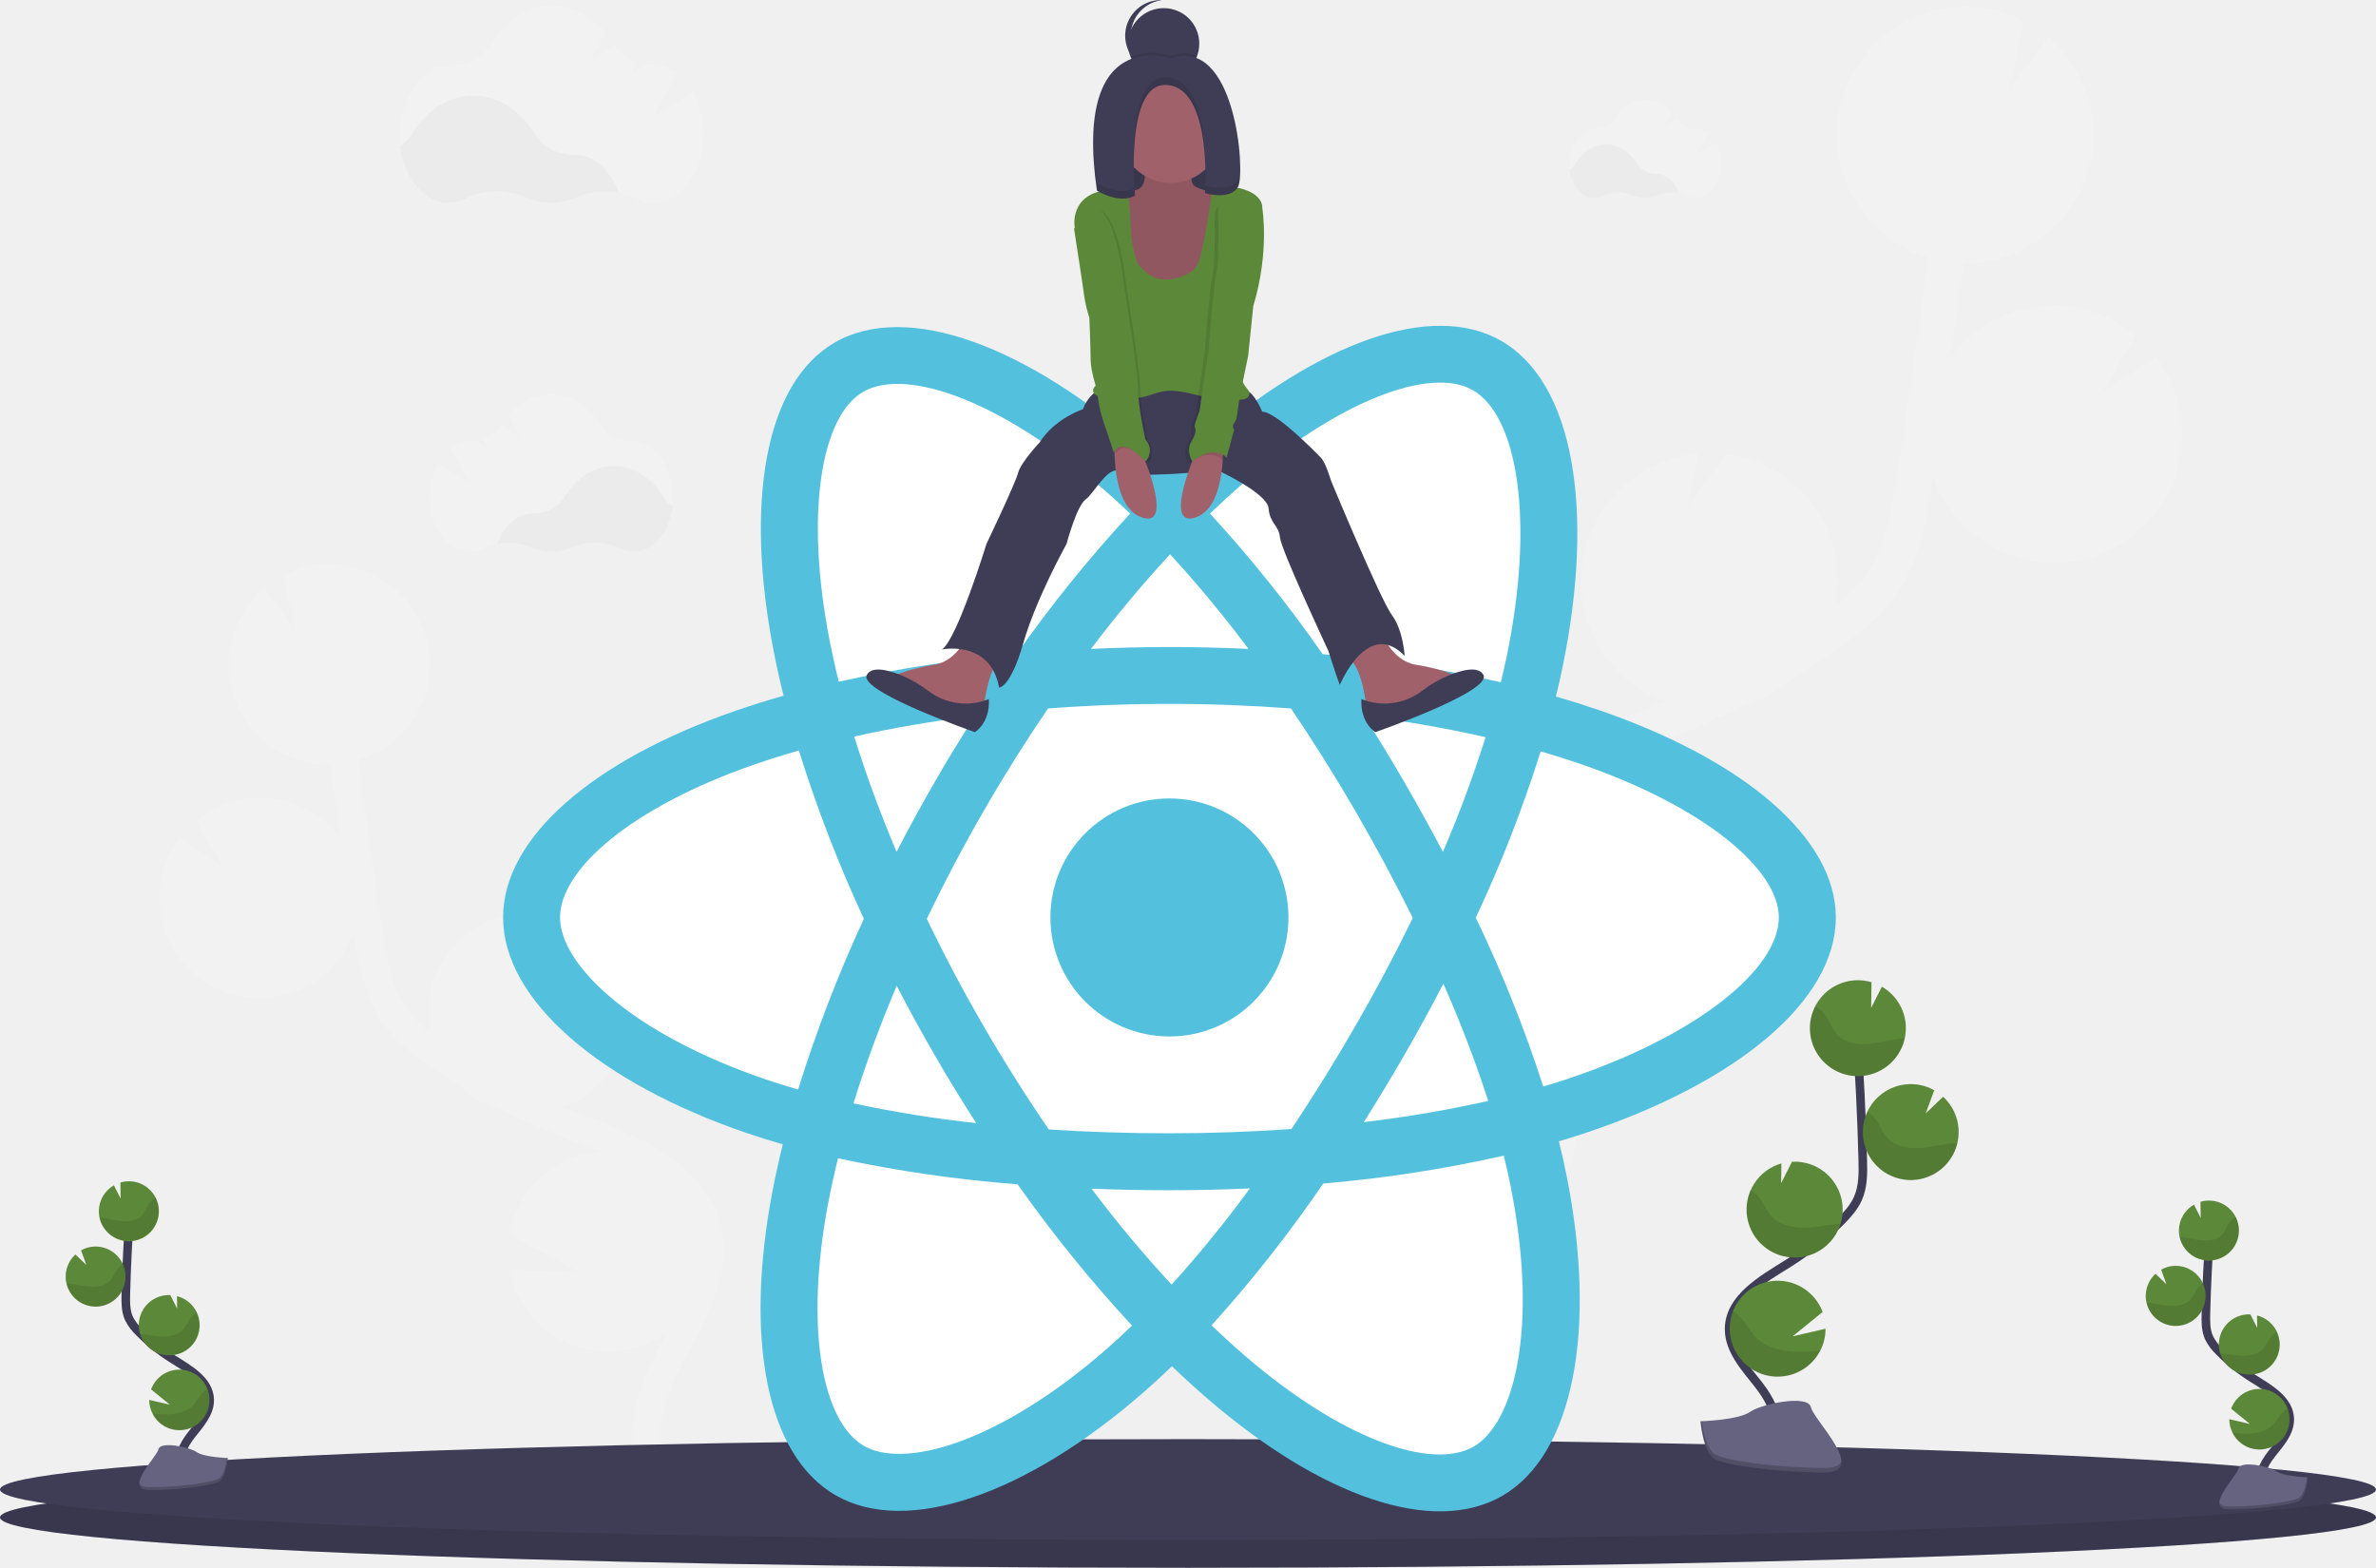
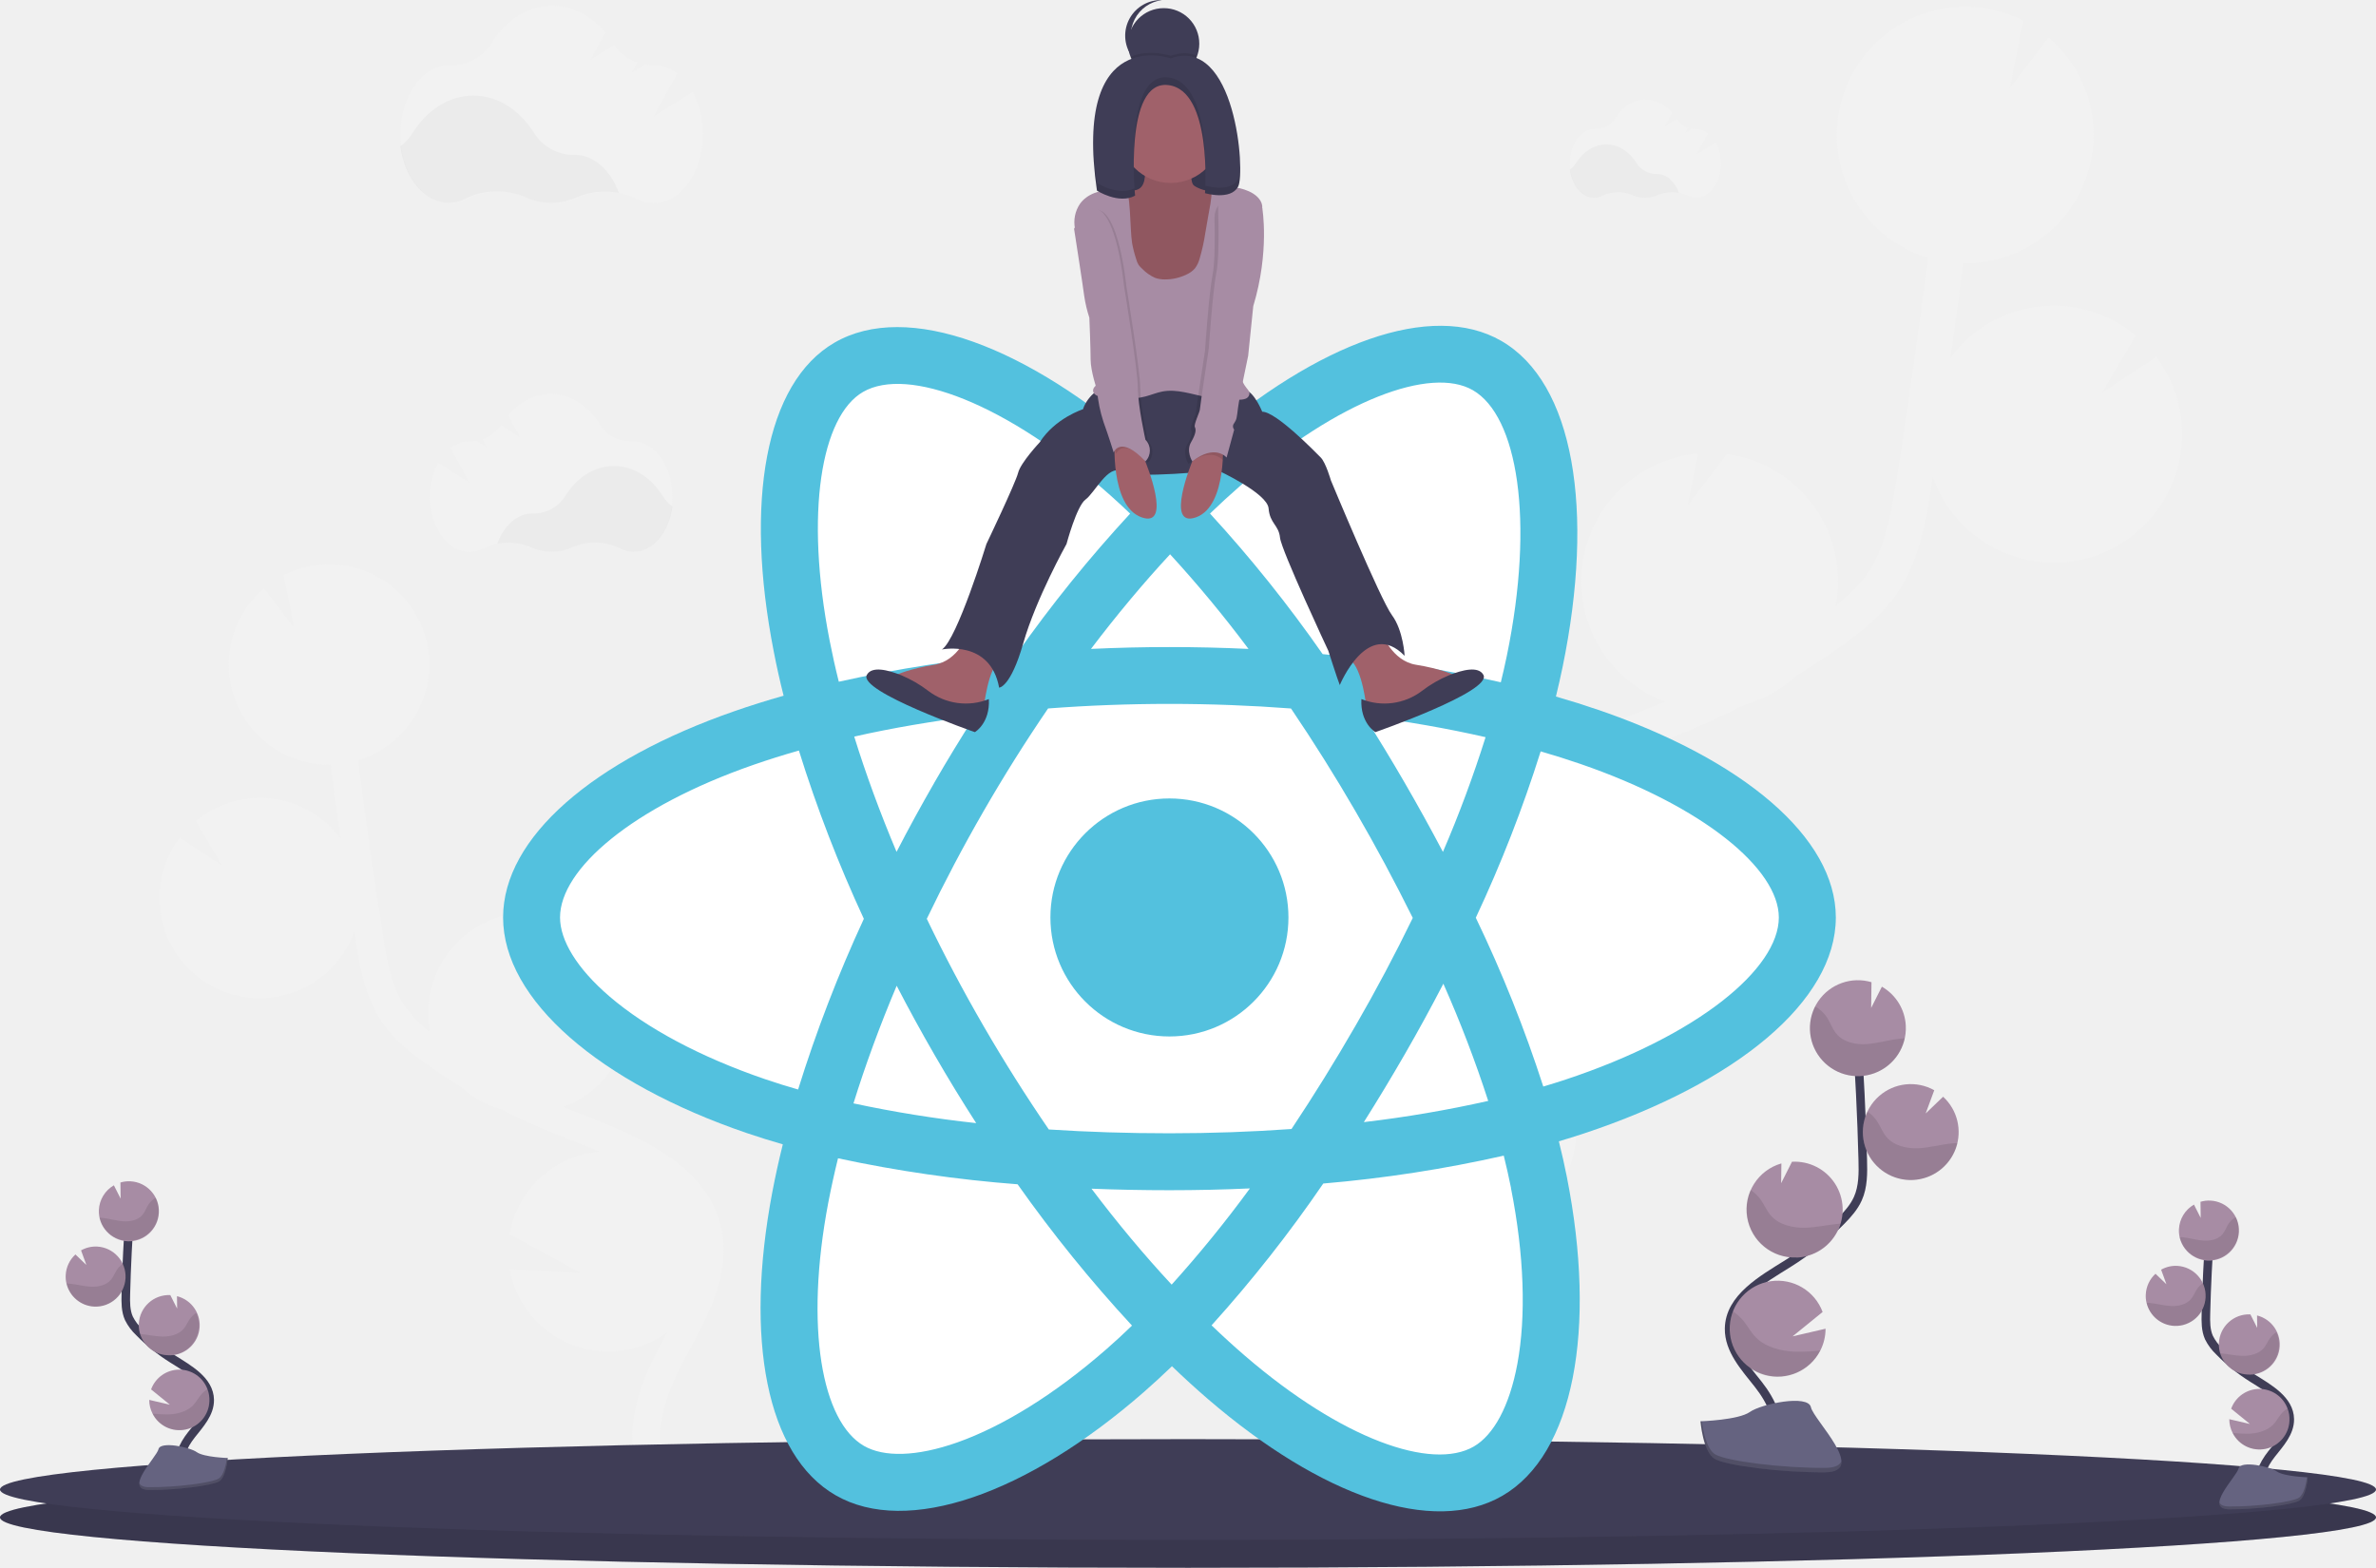
<svg xmlns="http://www.w3.org/2000/svg" data-name="Layer 1" width="1108" height="731.18" viewBox="0 0 1108 731.18">
  <path d="M767.68 330.79l6.89-2.7c.66-.26 1.31-.54 2-.81a59.85 59.85 0 0115.28-115.77l-4.8 24.2 18.22-23.92h.16a59.87 59.87 0 0151.16 67.45c-.15 1.13-.39 2.23-.6 3.34 5.61-4.43 10.87-9.32 14.81-15 8-11.54 10.71-25.76 13.47-43.17 5.47-34.48 10.4-69.34 14.84-104.18a59.83 59.83 0 01-42-65.36c.25-1.82.6-3.59 1-5.34.1-.44.2-.88.31-1.31.43-1.69.91-3.35 1.47-5 .09-.27.21-.52.3-.78.5-1.37 1-2.72 1.65-4 .22-.5.44-1 .67-1.47a57.69 57.69 0 012.22-4.19c.27-.45.56-.88.83-1.33.62-1 1.27-2 1.94-2.93.36-.5.71-1 1.08-1.49l.27-.39a59.81 59.81 0 0174.64-17l-6.24 31.49 18-23.64a59.5 59.5 0 0116.32 68.62h.07c-.17.4-.38.78-.55 1.18-.33.74-.67 1.47-1 2.2-.46.93-1 1.84-1.45 2.74-.38.68-.75 1.36-1.16 2-.59 1-1.23 1.9-1.87 2.83-.38.54-.73 1.1-1.12 1.63-1 1.39-2.12 2.72-3.26 4-.4.45-.83.86-1.25 1.3-.81.86-1.62 1.71-2.48 2.52-.53.5-1.09 1-1.64 1.46-.79.7-1.6 1.38-2.43 2-.59.47-1.19.92-1.79 1.36a77.101 77.101 0 01-4.45 2.96c-1 .61-2.05 1.17-3.1 1.72-.53.27-1 .57-1.59.83-1.58.77-3.2 1.48-4.85 2.11-.31.12-.64.21-.95.32-1.38.5-2.77 1-4.18 1.35-.61.17-1.23.31-1.85.46-1.15.28-2.31.54-3.48.76q-1 .18-2.07.33c-1.15.17-2.31.3-3.48.4-.69.06-1.37.12-2.07.16-1.26.06-2.53.07-3.8.06a2.08 2.08 0 00-.25 0q-2.82 22-5.92 44a59.82 59.82 0 0186.4-10.32l-15.68 26.58 25.21-16.59a59.68 59.68 0 0111.5 44.16 58.76 58.76 0 01-4.5 15.94 59.83 59.83 0 01-111.19-4c-.23 1.48-.45 3-.68 4.46-2.44 15.35-5.47 34.46-16.23 50-7.29 10.56-17.33 18.36-27.09 25.22q-9.52 6.7-19.48 12.77a59.85 59.85 0 01-24.53 13.74q-16 8.19-32.69 14.81l-6.95 2.72c-6.25 2.44-12.65 4.94-19 7.6 1 .09 2 .17 3 .3a59.9 59.9 0 0150.86 49.05l-42.31 23.11 42.18-1.89A59.16 59.16 0 01797 450.13a59.87 59.87 0 01-82.7 11.74l2.1 3.91c1.4 2.58 2.78 5.15 4.12 7.7 18.33 34.74 19.66 64.74 3.75 84.49l-13-10.45c15.49-19.22 3.2-49.77-5.5-66.27-1.32-2.5-2.68-5-4-7.56-11.77-21.83-25.12-46.57-19.77-72.9 8-39.7 51.05-56.5 85.68-70zM269.6 519.01l-5.38-2.11c-.52-.2-1-.43-1.54-.63a46.75 46.75 0 00-11.94-90.42l3.75 18.9-14.22-18.68h-.13a46.76 46.76 0 00-40 52.68c.12.89.31 1.74.47 2.61a55.84 55.84 0 01-11.56-11.73c-6.23-9-8.37-20.12-10.53-33.71-4.23-26.93-8.07-54.15-11.52-81.33a46.72 46.72 0 0032.77-51.05c-.2-1.42-.47-2.8-.79-4.17l-.24-1a48.36 48.36 0 00-1.15-3.88c-.07-.21-.16-.41-.24-.61a48.24 48.24 0 00-1.28-3.15c-.18-.38-.35-.77-.53-1.15-.54-1.11-1.11-2.2-1.73-3.26-.21-.36-.44-.7-.65-1-.49-.78-1-1.55-1.52-2.29-.28-.39-.55-.79-.84-1.17l-.21-.3a46.76 46.76 0 00-58.29-13.32l4.88 24.6-14.07-18.46a46.48 46.48 0 00-12.75 53.59h-.05c.13.31.29.61.43.92.26.58.52 1.15.8 1.72q.54 1.08 1.14 2.13c.29.54.58 1.07.9 1.59.46.75 1 1.48 1.46 2.21.3.42.57.86.88 1.27.8 1.08 1.65 2.12 2.54 3.13.31.35.65.67 1 1 .63.67 1.27 1.33 1.94 2 .41.4.85.77 1.28 1.14q.93.83 1.89 1.59c.46.36.93.71 1.4 1.06.68.49 1.37 1 2.06 1.41.47.31.94.61 1.42.9.79.48 1.6.91 2.42 1.34.42.22.82.45 1.24.66 1.24.6 2.5 1.15 3.79 1.64.24.1.5.16.74.25 1.07.39 2.16.75 3.27 1.06.47.13 1 .24 1.44.35.9.22 1.8.43 2.72.6l1.61.26c.9.13 1.81.23 2.72.31.54.05 1.07.09 1.62.12 1 .05 2 .06 3 .05h.19q2.2 17.22 4.62 34.41a46.71 46.71 0 00-67.48-8.14l12.14 20.64-19.68-12.95a46.57 46.57 0 00-9 34.49 45.8 45.8 0 003.53 12.46 46.73 46.73 0 0086.84-3.12c.18 1.15.35 2.32.53 3.48 1.9 12 4.27 26.92 12.67 39.08 5.7 8.24 13.54 14.33 21.16 19.69q7.44 5.24 15.21 10a46.88 46.88 0 0019.16 10.74c8.32 4.26 16.84 8.14 25.54 11.56l5.42 2.13c4.88 1.9 9.88 3.85 14.81 5.93-.78.07-1.57.13-2.36.24a46.77 46.77 0 00-39.72 38.27l33 18-32.94-1.47a46.78 46.78 0 0073.57 29.2c-.55 1-1.09 2-1.64 3.05-1.09 2-2.17 4-3.22 6-14.31 27.13-15.35 50.57-2.92 66l10.13-8.16c-12.1-15-2.5-38.87 4.3-51.76 1-1.95 2.09-3.92 3.16-5.9 9.19-17 19.61-36.37 15.46-56.94-6.21-30.94-39.86-44.02-66.9-54.6z" fill="#f2f2f2" />
  <ellipse cx="554" cy="707.68" rx="554" ry="23.5" fill="#3f3d56" />
  <ellipse cx="554" cy="707.68" rx="554" ry="23.5" opacity=".1" />
  <ellipse cx="554" cy="694.68" rx="554" ry="23.5" fill="#3f3d56" />
  <path d="M85 686.32c-3-5.51.4-12.26 4.28-17.18s8.61-10 8.51-16.29c-.14-9-9.7-14.31-17.33-19.08a84.78 84.78 0 01-15.56-12.51 23 23 0 01-4.78-6.4c-1.58-3.52-1.53-7.52-1.43-11.38q.5-19.26 1.9-38.48" fill="none" stroke="#3f3d56" stroke-miterlimit="10" stroke-width="4" />
-   <path d="M46.11 564.29a14 14 0 017-11.49l3.14 6.21-.09-7.52a13.86 13.86 0 014.62-.56 14 14 0 11-14.67 13.36zm25.03 95a14 14 0 0026.5-5.76 13.82 13.82 0 00-.91-5.69 14 14 0 00-26.27.15l8.77 7.13-9.64-2.24a13.89 13.89 0 001.55 6.41zm6.93-27.25a14 14 0 004.46-27.54l.07 5.79-3.18-6.29a14.04 14.04 0 00-1.31 28.05zM44 609.37a14.016 14.016 0 001.32-28 13.88 13.88 0 00-7.52 1.78l2.48 6.8-5.11-4.9a14 14 0 00-4.53 9.69 13.33 13.33 0 00.36 3.85 14 14 0 0013 10.78z" fill="#5c8839" />
+   <path d="M46.11 564.29a14 14 0 017-11.49l3.14 6.21-.09-7.52a13.86 13.86 0 014.62-.56 14 14 0 11-14.67 13.36zm25.03 95a14 14 0 0026.5-5.76 13.82 13.82 0 00-.91-5.69 14 14 0 00-26.27.15l8.77 7.13-9.64-2.24a13.89 13.89 0 001.55 6.41zm6.93-27.25a14 14 0 004.46-27.54l.07 5.79-3.18-6.29a14.04 14.04 0 00-1.31 28.05zM44 609.37a14.016 14.016 0 001.32-28 13.88 13.88 0 00-7.52 1.78l2.48 6.8-5.11-4.9a14 14 0 00-4.53 9.69 13.33 13.33 0 00.36 3.85 14 14 0 0013 10.78z" fill="#a78ca4" />
  <path d="M48 568.03c3.24.36 6.39 1.37 9.64 1.57s6.82-.58 8.88-3.1c1.11-1.37 1.66-3.09 2.59-4.57a10.08 10.08 0 013.54-3.33 14 14 0 11-26.24 9.32c.53.02 1.06.06 1.59.11zm-4 41.34a14 14 0 0013.35-20 10.4 10.4 0 00-2.82 2.83c-1 1.51-1.61 3.25-2.78 4.64-2.19 2.57-5.92 3.41-9.31 3.25s-6.66-1.11-10-1.42c-.47 0-.94-.08-1.41-.09A14 14 0 0044 609.37zm34.07 22.67a14 14 0 0013.47-19.76 11.36 11.36 0 00-3 2.85c-1.09 1.54-1.77 3.31-3 4.73-2.36 2.64-6.34 3.57-9.93 3.48s-6.82-.93-10.28-1.19a14 14 0 0012.74 9.89zm-6.93 27.25a14 14 0 0026.5-5.76 13.82 13.82 0 00-.91-5.69 14 14 0 00-3.08 2.74c-1.34 1.63-2.21 3.47-3.76 5-2.87 2.82-7.5 4-11.62 4.09a62.35 62.35 0 01-7.13-.38z" opacity=".1" />
  <path d="M106.19 679.98s-11.08-.34-14.41-2.72-17-5.22-17.87-1.4-16.65 19-4.14 19.06 29.06-2 32.39-4 4.03-10.94 4.03-10.94z" fill="#656380" />
  <path d="M69.54 693.59c12.51.1 29.06-2 32.4-4 2.53-1.54 3.54-7.09 3.88-9.65h.37s-.7 8.93-4 11-19.89 4.08-32.39 4c-3.61 0-4.86-1.31-4.79-3.22.47 1.13 1.85 1.87 4.53 1.87z" opacity=".2" />
  <path d="M1055 695.32c-3-5.51.4-12.26 4.28-17.18s8.61-10 8.51-16.29c-.14-9-9.7-14.31-17.33-19.08a84.78 84.78 0 01-15.56-12.51 23 23 0 01-4.78-6.4c-1.58-3.52-1.53-7.52-1.43-11.38q.49-19.26 1.9-38.48" fill="none" stroke="#3f3d56" stroke-miterlimit="10" stroke-width="4" />
-   <path d="M1016.11 573.29a14 14 0 017-11.49l3.14 6.21-.09-7.52a13.86 13.86 0 014.62-.56 14 14 0 11-14.68 13.36zm25.03 95a14 14 0 0026.5-5.76 13.82 13.82 0 00-.91-5.69 14 14 0 00-26.27.15l8.77 7.13-9.64-2.24a13.89 13.89 0 001.55 6.41zm6.93-27.25a14 14 0 004.46-27.54l.07 5.79-3.18-6.29a14.04 14.04 0 00-1.31 28.05zM1014 618.37a14.016 14.016 0 001.32-28 13.88 13.88 0 00-7.52 1.78l2.48 6.8-5.11-4.9a14 14 0 00-4.53 9.69 13.33 13.33 0 00.36 3.85 14 14 0 0013 10.78z" fill="#5c8839" />
+   <path d="M1016.11 573.29a14 14 0 017-11.49l3.14 6.21-.09-7.52a13.86 13.86 0 014.62-.56 14 14 0 11-14.68 13.36zm25.03 95a14 14 0 0026.5-5.76 13.82 13.82 0 00-.91-5.69 14 14 0 00-26.27.15l8.77 7.13-9.64-2.24a13.89 13.89 0 001.55 6.41zm6.93-27.25a14 14 0 004.46-27.54l.07 5.79-3.18-6.29a14.04 14.04 0 00-1.31 28.05zM1014 618.37a14.016 14.016 0 001.32-28 13.88 13.88 0 00-7.52 1.78l2.48 6.8-5.11-4.9a14 14 0 00-4.53 9.69 13.33 13.33 0 00.36 3.85 14 14 0 0013 10.78z" fill="#a78ca4" />
  <path d="M1018 577.03c3.24.36 6.39 1.37 9.64 1.57s6.82-.58 8.88-3.1c1.11-1.37 1.66-3.09 2.59-4.57a10.08 10.08 0 013.54-3.33 14 14 0 11-26.24 9.32c.53.02 1.06.06 1.59.11zm-4 41.34a14 14 0 0013.35-20 10.4 10.4 0 00-2.82 2.83c-1 1.51-1.61 3.25-2.78 4.64-2.19 2.57-5.92 3.41-9.31 3.25s-6.66-1.11-10-1.42c-.47 0-.94-.08-1.41-.09a14 14 0 0012.97 10.79zm34.07 22.67a14 14 0 0013.47-19.76 11.36 11.36 0 00-3 2.85c-1.09 1.54-1.77 3.31-3 4.73-2.36 2.64-6.34 3.57-9.93 3.48s-6.82-.93-10.28-1.19a14 14 0 0012.74 9.89zm-6.93 27.25a14 14 0 0026.5-5.76 13.82 13.82 0 00-.91-5.69 14 14 0 00-3.08 2.74c-1.34 1.63-2.21 3.47-3.76 5-2.87 2.82-7.5 4-11.62 4.09a62.35 62.35 0 01-7.13-.38z" opacity=".1" />
  <path d="M1076.19 688.98s-11.08-.34-14.41-2.72-17-5.22-17.87-1.4-16.65 19-4.14 19.06 29.06-2 32.39-4 4.03-10.94 4.03-10.94z" fill="#656380" />
  <path d="M1039.54 702.59c12.51.1 29.06-2 32.4-4 2.53-1.54 3.54-7.09 3.88-9.65h.37s-.7 8.93-4 11-19.89 4.08-32.39 4c-3.61 0-4.86-1.31-4.79-3.22.47 1.13 1.85 1.87 4.53 1.87z" opacity=".2" />
  <path d="M745.57 331.15q-9.92-3.4-20-6.3 1.66-6.79 3.09-13.65c15.14-73.51 5.24-132.73-28.57-152.22-32.42-18.7-85.44.8-139 47.39q-7.92 6.92-15.47 14.2-5.07-4.85-10.3-9.51c-56.11-49.83-112.32-70.82-146.14-51.27-32.39 18.75-42 74.42-28.35 144.09q2 10.35 4.59 20.58c-7.95 2.26-15.64 4.67-23 7.24-65.79 22.89-107.81 58.89-107.81 96.18 0 38.51 45.11 77.14 113.64 100.56q8.34 2.83 16.8 5.26-2.74 11-4.88 22.18c-13 68.46-2.84 122.82 29.46 141.45 33.37 19.26 89.37-.54 143.89-48.2 4.31-3.77 8.63-7.77 13-11.95q8.18 7.89 16.79 15.32c52.82 45.45 105 63.81 137.26 45.12 33.33-19.29 44.16-77.69 30.1-148.73q-1.6-8.14-3.73-16.61 5.91-1.74 11.56-3.61c71.24-23.6 117.6-61.76 117.6-100.79 0-37.43-43.38-73.62-110.5-96.73z" fill="#53c1de" />
  <path d="M730.12 503.47c-3.4 1.13-6.88 2.21-10.44 3.27a621.6 621.6 0 00-31.47-78.73 623.06 623.06 0 0030.25-77.58c6.35 1.84 12.53 3.78 18.47 5.83 57.51 19.79 92.59 49.06 92.59 71.62 0 24-37.89 55.21-99.4 75.59zm-25.52 50.58c6.22 31.41 7.1 59.81 3 82-3.7 19.95-11.14 33.25-20.34 38.58-19.59 11.33-61.47-3.4-106.64-42.27q-7.77-6.69-15.63-14.25a624.23 624.23 0 0052.09-66.14 620.2 620.2 0 0084.17-13q1.9 7.68 3.37 15zM446.48 672.69c-19.14 6.76-34.38 6.95-43.59 1.64-19.6-11.31-27.75-55-16.63-113.5q2-10.37 4.53-20.63a625.79 625.79 0 0083.75 12.13 645.09 645.09 0 0053.35 65.9q-5.79 5.61-11.84 10.91c-24.11 21.08-48.28 36-69.57 43.55zm-89.64-169.37c-30.31-10.36-55.33-23.82-72.49-38.5-15.41-13.2-23.19-26.31-23.19-36.94 0-22.63 33.74-51.5 90-71.11q10.6-3.69 21.39-6.73a637.08 637.08 0 0030.29 78.48 646.29 646.29 0 00-30.66 79.6q-7.74-2.21-15.34-4.8zm30.05-204.54c-11.68-59.69-3.93-104.72 15.59-116 20.79-12 66.76 5.12 115.22 48.15 3.1 2.75 6.21 5.63 9.32 8.6a635.89 635.89 0 00-52.93 65.52 648.42 648.42 0 00-82.93 12.89q-2.39-9.52-4.27-19.15zM655 364.97q-9.11-15.74-18.89-31.08c19.83 2.51 38.82 5.83 56.66 9.91a565.54 565.54 0 01-19.89 53.51q-8.61-16.35-17.88-32.34zM545.64 258.5a569.3 569.3 0 0136.57 44.14q-36.71-1.73-73.45 0c12.07-15.92 24.44-30.72 36.88-44.13zm-110 106.65q-9.15 15.87-17.55 32.14c-7.73-18.33-14.34-36.36-19.74-53.77 17.73-4 36.64-7.21 56.34-9.68q-9.92 15.44-19.07 31.31zm19.61 158.65a564.64 564.64 0 01-57.25-9.21c5.49-17.71 12.25-36.13 20.15-54.86q8.43 16.29 17.61 32.16 9.34 16.19 19.47 31.91zm91.14 75.33c-12.6-13.54-25.15-28.54-37.39-44.75q17.85.71 36.36.71 19 0 37.51-.84a563.94 563.94 0 01-36.5 44.88zm126.69-140.35A562.82 562.82 0 01694 513.44a561.35 561.35 0 01-58 9.89q9.85-15.63 19.08-31.63 9.38-16.26 18-32.92zm-41 19.66q-14.12 24.52-29.81 48.1c-18.44 1.32-37.49 2-56.91 2s-38.15-.6-56.27-1.78q-16.09-23.5-30.39-48.17t-26.51-50.08q12.27-25.53 26.43-50.1 14.14-24.56 30.13-48c18.49-1.4 37.43-2.13 56.59-2.13s38.22.74 56.69 2.14q15.81 23.37 30 47.81t26.79 49.87q-12.45 25.62-26.71 50.3zm54.77-296.46c20.81 12 28.9 60.4 15.83 123.87q-1.29 6.19-2.8 12.35a635.74 635.74 0 00-83.09-13.13 625.16 625.16 0 00-52.53-65.56q7-6.74 14.29-13.11c45.88-39.93 88.76-55.69 108.3-44.42z" fill="#fff" />
  <path d="M545.34 372.38a55.5 55.5 0 11-55.5 55.5 55.49 55.49 0 0155.5-55.5" fill="#53c1de" />
  <path d="M559.26 20.4a16.6 16.6 0 11-16.6-16.6 16.52 16.52 0 0116.6 16.6z" fill="#3f3d56" />
  <path d="M529.4 24.59A16.62 16.62 0 01541.89.05a16.6 16.6 0 101.41 33.07 16.6 16.6 0 01-13.9-8.53zm-7.49 18.93h44.47v69.37h-44.47z" fill="#3f3d56" />
  <path opacity=".1" d="M521.91 43.52h44.47v69.37h-44.47z" />
  <path d="M451.66 295.2s-4.75 13.05-16 14.83-17.79 4.74-17.79 4.74l26.68 17.19 14.23-1.78s1.78-18.38 7.71-22.53-14.83-12.45-14.83-12.45zm192.68 0s4.75 13.05 16 14.83 17.79 4.74 17.79 4.74l-26.68 17.19-14.23-1.78s-1.78-18.38-7.71-22.53 14.83-12.45 14.83-12.45z" fill="#a0616a" />
  <path d="M514.5 180.18s-7.11 3.56-9.48 10.68c0 0-13 4.15-20.16 15.41 0 0-8.9 9.49-10.08 14.23S460 253.7 460 253.7s-13.64 44.47-20.75 49.21c0 0 22.53-4.74 26.68 17.79 0 0 5.33 0 11.26-20.75s20.16-46.25 20.16-46.25 4.74-17.78 8.89-20.75 10.67-16.6 16.6-13 45.06-.6 45.06-.6 23.1 10.64 23.68 17.75 4.74 7.71 5.33 13.64 22.53 52.76 22.53 52.76 4.15 13 5.34 16c0 0 13-31.42 30.24-13.63 0 0-.6-11.86-5.93-19s-28.46-62.84-28.46-62.84-2.37-8.3-4.74-10.67-20.76-21.35-27.28-21.35c0 0-3.55-8.89-7.7-10.08zm-53.36 145.85a28.89 28.89 0 01-28.22-3.79 56.37 56.37 0 00-12.59-7.3c-6.29-2.54-13.81-4.42-16.1-.17-4.15 7.71 50.39 26.68 50.39 26.68s7.12-4.15 6.52-15.42zm173.72 0a28.89 28.89 0 0028.22-3.79 56.37 56.37 0 0112.59-7.3c6.29-2.54 13.81-4.42 16.1-.17 4.15 7.71-50.39 26.68-50.39 26.68s-7.12-4.15-6.52-15.42z" fill="#3f3d56" />
  <path d="M533.88 82.67c-.22 2.06-.9 4.29-2.66 5.38-1.44.9-3.26.83-4.92 1.17a11.46 11.46 0 00-7.82 6.77 17.51 17.51 0 00-.75 10.55 39.22 39.22 0 001.52 5.06c1.74 4.92 3.84 9.8 7.09 13.89a59 59 0 009.3 8.77c2.11 1.72 4.29 3.47 6.89 4.28a21.75 21.75 0 005.4.72c2.25.1 4.65.17 6.6-.95 3-1.73 3.89-5.55 5.52-8.62 1.38-2.6 3.44-4.81 4.73-7.46a29.49 29.49 0 002-6.52l2.77-12.3c1-4.47 1.92-9.51-.59-13.34a2.28 2.28 0 00-.74-.77 2.79 2.79 0 00-1.52-.15 16.44 16.44 0 01-9.15-2.09 3.93 3.93 0 01-1.15-.9 4.72 4.72 0 01-.7-2.12 22.2 22.2 0 00-1.28-4.45 3 3 0 00-.87-1.34 3.15 3.15 0 00-1.41-.47 114.47 114.47 0 00-12.93-1.35c-1.42-.07-3.56-.64-4.54.62s-.67 4.12-.79 5.62z" fill="#a0616a" />
  <path d="M533.88 82.67c-.22 2.06-.9 4.29-2.66 5.38-1.44.9-3.26.83-4.92 1.17a11.46 11.46 0 00-7.82 6.77 17.51 17.51 0 00-.75 10.55 39.22 39.22 0 001.52 5.06c1.74 4.92 3.84 9.8 7.09 13.89a59 59 0 009.3 8.77c2.11 1.72 4.29 3.47 6.89 4.28a21.75 21.75 0 005.4.72c2.25.1 4.65.17 6.6-.95 3-1.73 3.89-5.55 5.52-8.62 1.38-2.6 3.44-4.81 4.73-7.46a29.49 29.49 0 002-6.52l2.77-12.3c1-4.47 1.92-9.51-.59-13.34a2.28 2.28 0 00-.74-.77 2.79 2.79 0 00-1.52-.15 16.44 16.44 0 01-9.15-2.09 3.93 3.93 0 01-1.15-.9 4.72 4.72 0 01-.7-2.12 22.2 22.2 0 00-1.28-4.45 3 3 0 00-.87-1.34 3.15 3.15 0 00-1.41-.47 114.47 114.47 0 00-12.93-1.35c-1.42-.07-3.56-.64-4.54.62s-.67 4.12-.79 5.62z" opacity=".1" />
-   <path d="M525.85 89.74a26.93 26.93 0 00-7.13-1.12c-5.72-.14-11.84 1.83-15.14 6.5a15.34 15.34 0 00-2.29 11.47 23.57 23.57 0 005.2 10.66 32 32 0 014 5.24c1.58 3 1.63 6.59 2.06 10 1 8.12 4.46 15.75 5.83 23.82s.19 17.42-6.18 22.55c-1.07.86-2.37 1.77-2.46 3.14-.14 2.19 2.71 3.12 4.9 3.33 6.55.62 13.27 1.23 19.63-.46 2.63-.7 5.17-1.79 7.85-2.29 6.8-1.27 13.64 1.34 20.45 2.59a90.61 90.61 0 0014.91 1.21 7.94 7.94 0 003.43-.45 2.75 2.75 0 001.74-2.74 4.76 4.76 0 00-1.18-2c-3.44-4.25-4.49-9.9-5.43-15.29l-3.15-18.11c-1.69-9.68-3.26-20.2 1.32-28.89 3.29-6.25 9.36-10.65 12.83-16.8a9.84 9.84 0 001.55-6.28c-.52-3.09-3.31-5.3-6.17-6.59a23.21 23.21 0 00-17.42-.64c.1 4.33-1 8.71-1.71 13l-1.21 7a88.83 88.83 0 01-2.71 12.2 12.85 12.85 0 01-2.17 4.42 11.43 11.43 0 01-3.83 2.79 22.83 22.83 0 01-10.14 2.32 13.54 13.54 0 01-4.48-.69 19 19 0 01-6.17-4.34 10.11 10.11 0 01-1.63-1.77 9.93 9.93 0 01-1.11-2.67 55.42 55.42 0 01-1.91-7.48c-.3-1.94-.4-3.91-.54-5.87-.39-5.79-.39-12.19-1.54-17.76z" fill="#5c8839" />
+   <path d="M525.85 89.74a26.93 26.93 0 00-7.13-1.12c-5.72-.14-11.84 1.83-15.14 6.5a15.34 15.34 0 00-2.29 11.47 23.57 23.57 0 005.2 10.66 32 32 0 014 5.24c1.58 3 1.63 6.59 2.06 10 1 8.12 4.46 15.75 5.83 23.82s.19 17.42-6.18 22.55c-1.07.86-2.37 1.77-2.46 3.14-.14 2.19 2.71 3.12 4.9 3.33 6.55.62 13.27 1.23 19.63-.46 2.63-.7 5.17-1.79 7.85-2.29 6.8-1.27 13.64 1.34 20.45 2.59a90.61 90.61 0 0014.91 1.21 7.94 7.94 0 003.43-.45 2.75 2.75 0 001.74-2.74 4.76 4.76 0 00-1.18-2c-3.44-4.25-4.49-9.9-5.43-15.29l-3.15-18.11c-1.69-9.68-3.26-20.2 1.32-28.89 3.29-6.25 9.36-10.65 12.83-16.8a9.84 9.84 0 001.55-6.28c-.52-3.09-3.31-5.3-6.17-6.59a23.21 23.21 0 00-17.42-.64c.1 4.33-1 8.71-1.71 13l-1.21 7a88.83 88.83 0 01-2.71 12.2 12.85 12.85 0 01-2.17 4.42 11.43 11.43 0 01-3.83 2.79 22.83 22.83 0 01-10.14 2.32 13.54 13.54 0 01-4.48-.69 19 19 0 01-6.17-4.34 10.11 10.11 0 01-1.63-1.77 9.93 9.93 0 01-1.11-2.67 55.42 55.42 0 01-1.91-7.48c-.3-1.94-.4-3.91-.54-5.87-.39-5.79-.39-12.19-1.54-17.76z" fill="#a78ca4" />
  <path d="M519.84 204.49s-2.37 31.43 12.45 36.76 1.78-26.09 1.78-26.09l-4.75-9.48zm50.39 0s2.37 31.43-12.45 36.76-1.78-26.09-1.78-26.09l4.75-9.48z" fill="#a0616a" />
  <path d="M506.79 99.59l-4.74 7.71s4.15 26.68 4.74 31.42a62.2 62.2 0 002.38 10.08s.59 14.23.59 19.57 3 14.23 3 14.23a64.82 64.82 0 003 14.82c2.37 6.52 4.74 14.23 4.74 14.23s3-8.3 14.82 4.15a7.18 7.18 0 000-10.08s-3.55-16-3.55-24.31-6.53-48-6.53-48-4.24-45.12-18.45-33.82z" opacity=".1" />
-   <path d="M505.61 98.96l-4.74 7.71s4.15 26.68 4.74 31.42a61.84 61.84 0 002.39 10.08s.59 14.23.59 19.56 3 14.23 3 14.23a64.53 64.53 0 003 14.82c2.37 6.53 4.75 14.23 4.75 14.23s3-8.3 14.82 4.15a7.18 7.18 0 000-10.07s-3.56-16-3.56-24.31-6.52-48-6.52-48-4.24-45.09-18.47-33.82z" fill="#5c8839" />
+   <path d="M505.61 98.96l-4.74 7.71s4.15 26.68 4.74 31.42a61.84 61.84 0 002.39 10.08s.59 14.23.59 19.56 3 14.23 3 14.23a64.53 64.53 0 003 14.82c2.37 6.53 4.75 14.23 4.75 14.23s3-8.3 14.82 4.15a7.18 7.18 0 000-10.07s-3.56-16-3.56-24.31-6.52-48-6.52-48-4.24-45.09-18.47-33.82z" fill="#a78ca4" />
  <path d="M583.87 94.81l3 3.53s3.49 20.18-4.22 45.68l-2.37 23.12s-4.15 19.57-4.74 24.31-.59 5.33-1.78 7.11a2.29 2.29 0 000 3l-3.56 13s-5.33-6.52-16 1.78c0 0-3-4.74-.6-8.89s2.37-5.93 1.78-7.12 2.37-7.11 2.37-8.3 4.18-28.44 4.18-28.44 1.78-26.68 3.56-35.57c1.09-5.47 1.07-17.66.88-26.24-.19-8.94 10.63-13.78 17-7.5.15.16.33.31.5.53z" opacity=".1" />
-   <path d="M585.65 93.59l3 3.53s3.49 20.19-4.22 45.68l-2.37 23.12s-4.15 19.57-4.74 24.31-.6 5.34-1.78 7.12a2.28 2.28 0 000 3L572 213.39s-5.33-6.53-16 1.77c0 0-3-4.74-.59-8.89s2.37-5.93 1.78-7.11 2.37-7.12 2.37-8.3 4.15-28.46 4.15-28.46 1.78-26.68 3.56-35.58.59-35.57.59-35.57 9.49-6.52 17.79 2.34z" fill="#5c8839" />
+   <path d="M585.65 93.59l3 3.53s3.49 20.19-4.22 45.68l-2.37 23.12s-4.15 19.57-4.74 24.31-.6 5.34-1.78 7.12a2.28 2.28 0 000 3L572 213.39s-5.33-6.53-16 1.77c0 0-3-4.74-.59-8.89s2.37-5.93 1.78-7.11 2.37-7.12 2.37-8.3 4.15-28.46 4.15-28.46 1.78-26.68 3.56-35.58.59-35.57.59-35.57 9.49-6.52 17.79 2.34z" fill="#a78ca4" />
  <circle cx="545.92" cy="61.61" r="23.72" fill="#a0616a" />
  <path d="M558.29 26a16.6 16.6 0 01-31.09.44c9.26-3.73 18.72-.41 18.72-.41 4.73-1.66 8.83-1.51 12.37-.03z" opacity=".1" />
  <path d="M545.92 27.22s-45.65-16-34.38 61.66c0 0 10.08 6.52 17.78 2.37 0 0-5.33-53.95 15.42-51.58s17.19 50.4 17.19 50.4 11.86 3.55 15.42-3-1.19-70.48-31.43-59.85z" fill="#3f3d56" />
  <path d="M544.74 36.11c-14.24-1.62-16.2 23.27-16 39.05.17-15.69 2.81-37 16-35.49 14.81 1.69 17.24 26.66 17.41 40.8.17-12.98-1.25-42.51-17.41-44.36zm-33.2 49.21a159.38 159.38 0 01-1.77-20.53 152.12 152.12 0 001.77 24.09s10.08 6.52 17.78 2.37c0 0-.12-1.28-.26-3.43-7.67 3.87-17.52-2.5-17.52-2.5zm65.81-1.73c-3.32 6.08-13.83 3.41-15.25 3-.07 2.2-.17 3.52-.17 3.52s11.86 3.55 15.42-3c.73-1.34 1.11-5.13 1-10.2-.1 3.25-.45 5.68-1 6.68z" opacity=".1" />
  <path d="M826.73 672.96c4.74-8.78-.64-19.54-6.82-27.37s-13.73-16-13.57-26c.23-14.35 15.45-22.81 27.62-30.42a134.77 134.77 0 0024.79-19.93c3-3.05 5.87-6.31 7.62-10.21 2.52-5.6 2.45-12 2.29-18.12q-.79-30.71-3-61.34" fill="none" stroke="#3f3d56" stroke-miterlimit="10" stroke-width="4" />
-   <path d="M888.74 478.49a22.31 22.31 0 00-11.16-18.32l-5 9.9.15-12a22.37 22.37 0 1016 20.41zm-39.88 151.39a22.36 22.36 0 111.08-18l-14 11.37 15.37-3.57a22.25 22.25 0 01-2.45 10.2zm-11.05-43.43a22.37 22.37 0 01-7.09-43.86l-.12 9.22 5.06-10h.06a22.37 22.37 0 112.09 44.69zm54.3-36.13a22.37 22.37 0 119.89-41.86l-4 10.83 8.13-7.8a22.37 22.37 0 01-14.07 38.83z" fill="#5c8839" />
+   <path d="M888.74 478.49a22.31 22.31 0 00-11.16-18.32l-5 9.9.15-12a22.37 22.37 0 1016 20.41zm-39.88 151.39a22.36 22.36 0 111.08-18l-14 11.37 15.37-3.57a22.25 22.25 0 01-2.45 10.2zm-11.05-43.43a22.37 22.37 0 01-7.09-43.86l-.12 9.22 5.06-10h.06a22.37 22.37 0 112.09 44.69zm54.3-36.13a22.37 22.37 0 119.89-41.86l-4 10.83 8.13-7.8a22.37 22.37 0 01-14.07 38.83z" fill="#a78ca4" />
  <path d="M885.74 484.45c-5.17.57-10.19 2.18-15.37 2.5s-10.87-.92-14.14-5c-1.77-2.17-2.65-4.91-4.14-7.28a16 16 0 00-5.63-5.3 22.37 22.37 0 1041.81 14.84c-.85.09-1.69.15-2.53.24zm6.37 65.87a22.39 22.39 0 01-21.28-31.91 16.37 16.37 0 014.5 4.51c1.59 2.4 2.56 5.18 4.43 7.39 3.48 4.09 9.44 5.43 14.84 5.19s10.6-1.78 16-2.28c.75-.06 1.5-.11 2.26-.13a22.37 22.37 0 01-20.75 17.23zm-54.3 36.13a22.37 22.37 0 01-21.46-31.49 17.83 17.83 0 014.73 4.55c1.74 2.45 2.82 5.27 4.86 7.54 3.77 4.2 10.11 5.68 15.83 5.54 5.54-.12 10.87-1.48 16.38-1.9a22.36 22.36 0 01-20.34 15.76zm11.05 43.43a22.37 22.37 0 01-40.78-18.29 22.27 22.27 0 014.91 4.38c2.13 2.59 3.53 5.53 6 7.94 4.57 4.49 11.95 6.34 18.52 6.51a97.1 97.1 0 0011.35-.54z" opacity=".1" />
  <path d="M793 662.85s17.65-.54 23-4.33 27.16-8.31 28.48-2.24 26.53 30.22 6.6 30.38-46.31-3.1-51.62-6.34-6.46-17.47-6.46-17.47z" fill="#656380" />
  <path d="M851.4 684.59c-19.93.16-46.31-3.11-51.62-6.34-4-2.47-5.65-11.3-6.19-15.38H793s1.12 14.24 6.43 17.47 31.69 6.5 51.62 6.34c5.75 0 7.74-2.09 7.63-5.12-.8 1.81-2.99 2.95-7.28 3.03z" opacity=".2" />
  <path d="M323 42.86l-18.25 11.57 11.08-20.15a18 18 0 00-11-3.94h-.3a21.58 21.58 0 01-3.78-.28l-6.19 3.92 2.65-4.82a22.06 22.06 0 01-10.82-8.21l-11.07 7 7-12.72c-6.48-7.77-15.2-12.54-24.81-12.54-11.51 0-21.76 6.85-28.38 17.52a21.24 21.24 0 01-18.76 10.12h-.62c-12.71 0-23 14.41-23 32.19s10.3 32.18 23 32.18a17.2 17.2 0 008-2c8.29-4.31 19.17-4.39 27.85-.54a29 29 0 0023.68.05c8.62-3.77 19.37-3.69 27.61.54a17.23 17.23 0 007.93 2c12.71 0 23-14.41 23-32.18A40.86 40.86 0 00323 42.86z" fill="#f2f2f2" />
  <path d="M288.59 89.95a34 34 0 00-19.72 2.14 29 29 0 01-23.67-.05c-8.69-3.85-19.57-3.77-27.86.54a17.2 17.2 0 01-8 2c-11.29 0-20.68-11.38-22.64-26.38a21.58 21.58 0 005.64-6.08c6.66-10.66 16.87-17.53 28.38-17.53s21.64 6.77 28.26 17.32a21.79 21.79 0 0018.76 10.31h.26c9 .01 16.8 7.22 20.59 17.73z" opacity=".03" />
  <path d="M800.07 66.42L791 72.19l5.53-10a9 9 0 00-5.51-2h-.14a10.79 10.79 0 01-1.89-.14l-3.09 2 1.3-2.46a11 11 0 01-5.4-4.09l-5.52 3.5 3.49-6.34a16.17 16.17 0 00-12.37-6.26c-5.75 0-10.86 3.42-14.16 8.74a10.57 10.57 0 01-9.36 5h-.31c-6.34 0-11.48 7.19-11.48 16s5.14 16.05 11.48 16.05a8.62 8.62 0 004-1 16.56 16.56 0 0113.89-.27 14.52 14.52 0 0011.81 0 16.58 16.58 0 0113.77.27 8.61 8.61 0 004 1c6.34 0 11.48-7.18 11.48-16.05a20.28 20.28 0 00-2.45-9.72z" fill="#f2f2f2" />
  <path d="M782.92 89.91a17 17 0 00-9.83 1.07 14.52 14.52 0 01-11.81 0 16.58 16.58 0 00-13.9.27 8.55 8.55 0 01-4 1c-5.64 0-10.32-5.67-11.3-13.15a10.93 10.93 0 002.82-3c3.3-5.32 8.42-8.73 14.16-8.73s10.79 3.37 14.09 8.63a10.85 10.85 0 009.36 5.14h.15c4.49-.07 8.34 3.53 10.26 8.77z" opacity=".03" />
  <path d="M204.34 215.86l14.66 9.28-8.88-16.15a14.48 14.48 0 018.85-3.15h.23a17.08 17.08 0 003-.22l4.95 3.14-2.15-3.86a17.78 17.78 0 008.67-6.58l8.87 5.62-5.54-10.19c5.19-6.22 12.18-10 19.87-10 9.23 0 17.44 5.48 22.75 14a17 17 0 0015 8.11h.5c10.18 0 18.43 11.54 18.43 25.78s-8.25 25.79-18.43 25.79a13.86 13.86 0 01-6.43-1.61 26.59 26.59 0 00-22.31-.43 23.28 23.28 0 01-19 0 26.64 26.64 0 00-22.12.43 13.9 13.9 0 01-6.35 1.57c-10.19 0-18.44-11.54-18.44-25.79a32.78 32.78 0 013.87-15.74z" fill="#f2f2f2" />
  <path d="M231.89 253.59a27.36 27.36 0 0115.8 1.72 23.28 23.28 0 0019 0 26.61 26.61 0 0122.32.43 13.82 13.82 0 006.42 1.61c9.05 0 16.57-9.11 18.14-21.13a17.44 17.44 0 01-4.52-4.88c-5.31-8.54-13.52-14-22.75-14s-17.33 5.42-22.64 13.88a17.44 17.44 0 01-15 8.25h-.23c-7.26-.07-13.5 5.71-16.54 14.12z" opacity=".03" />
</svg>
